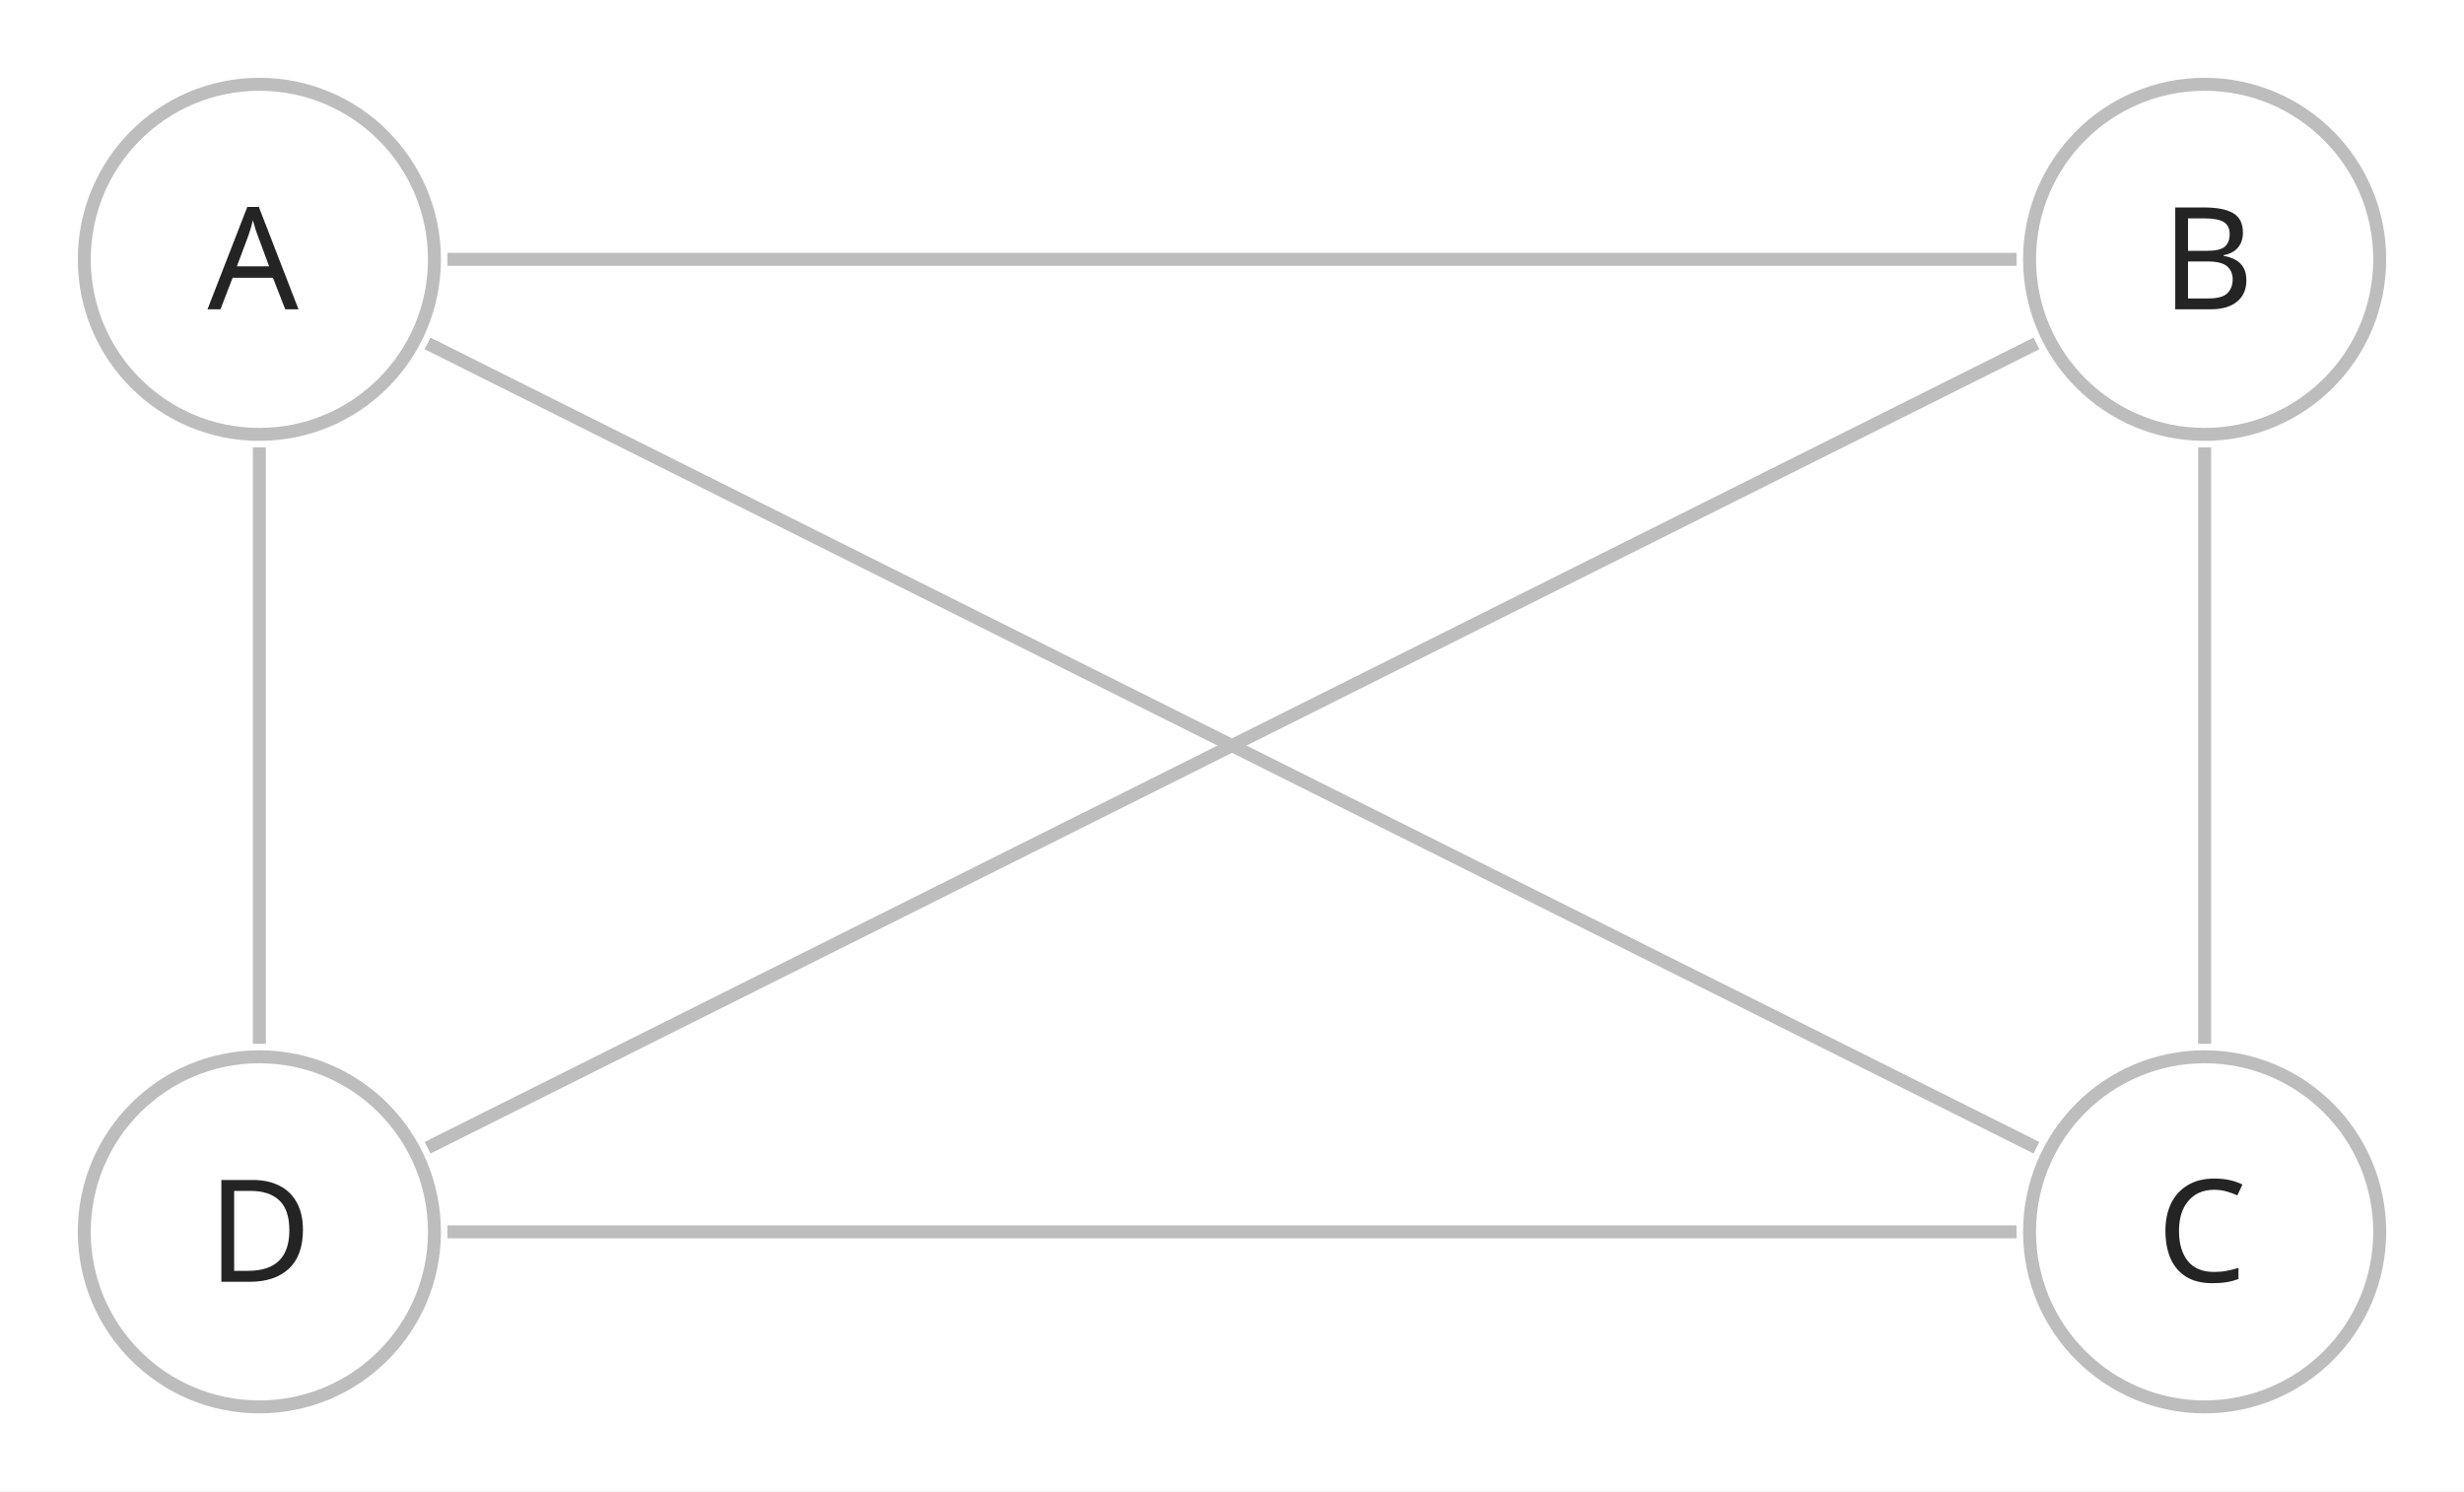
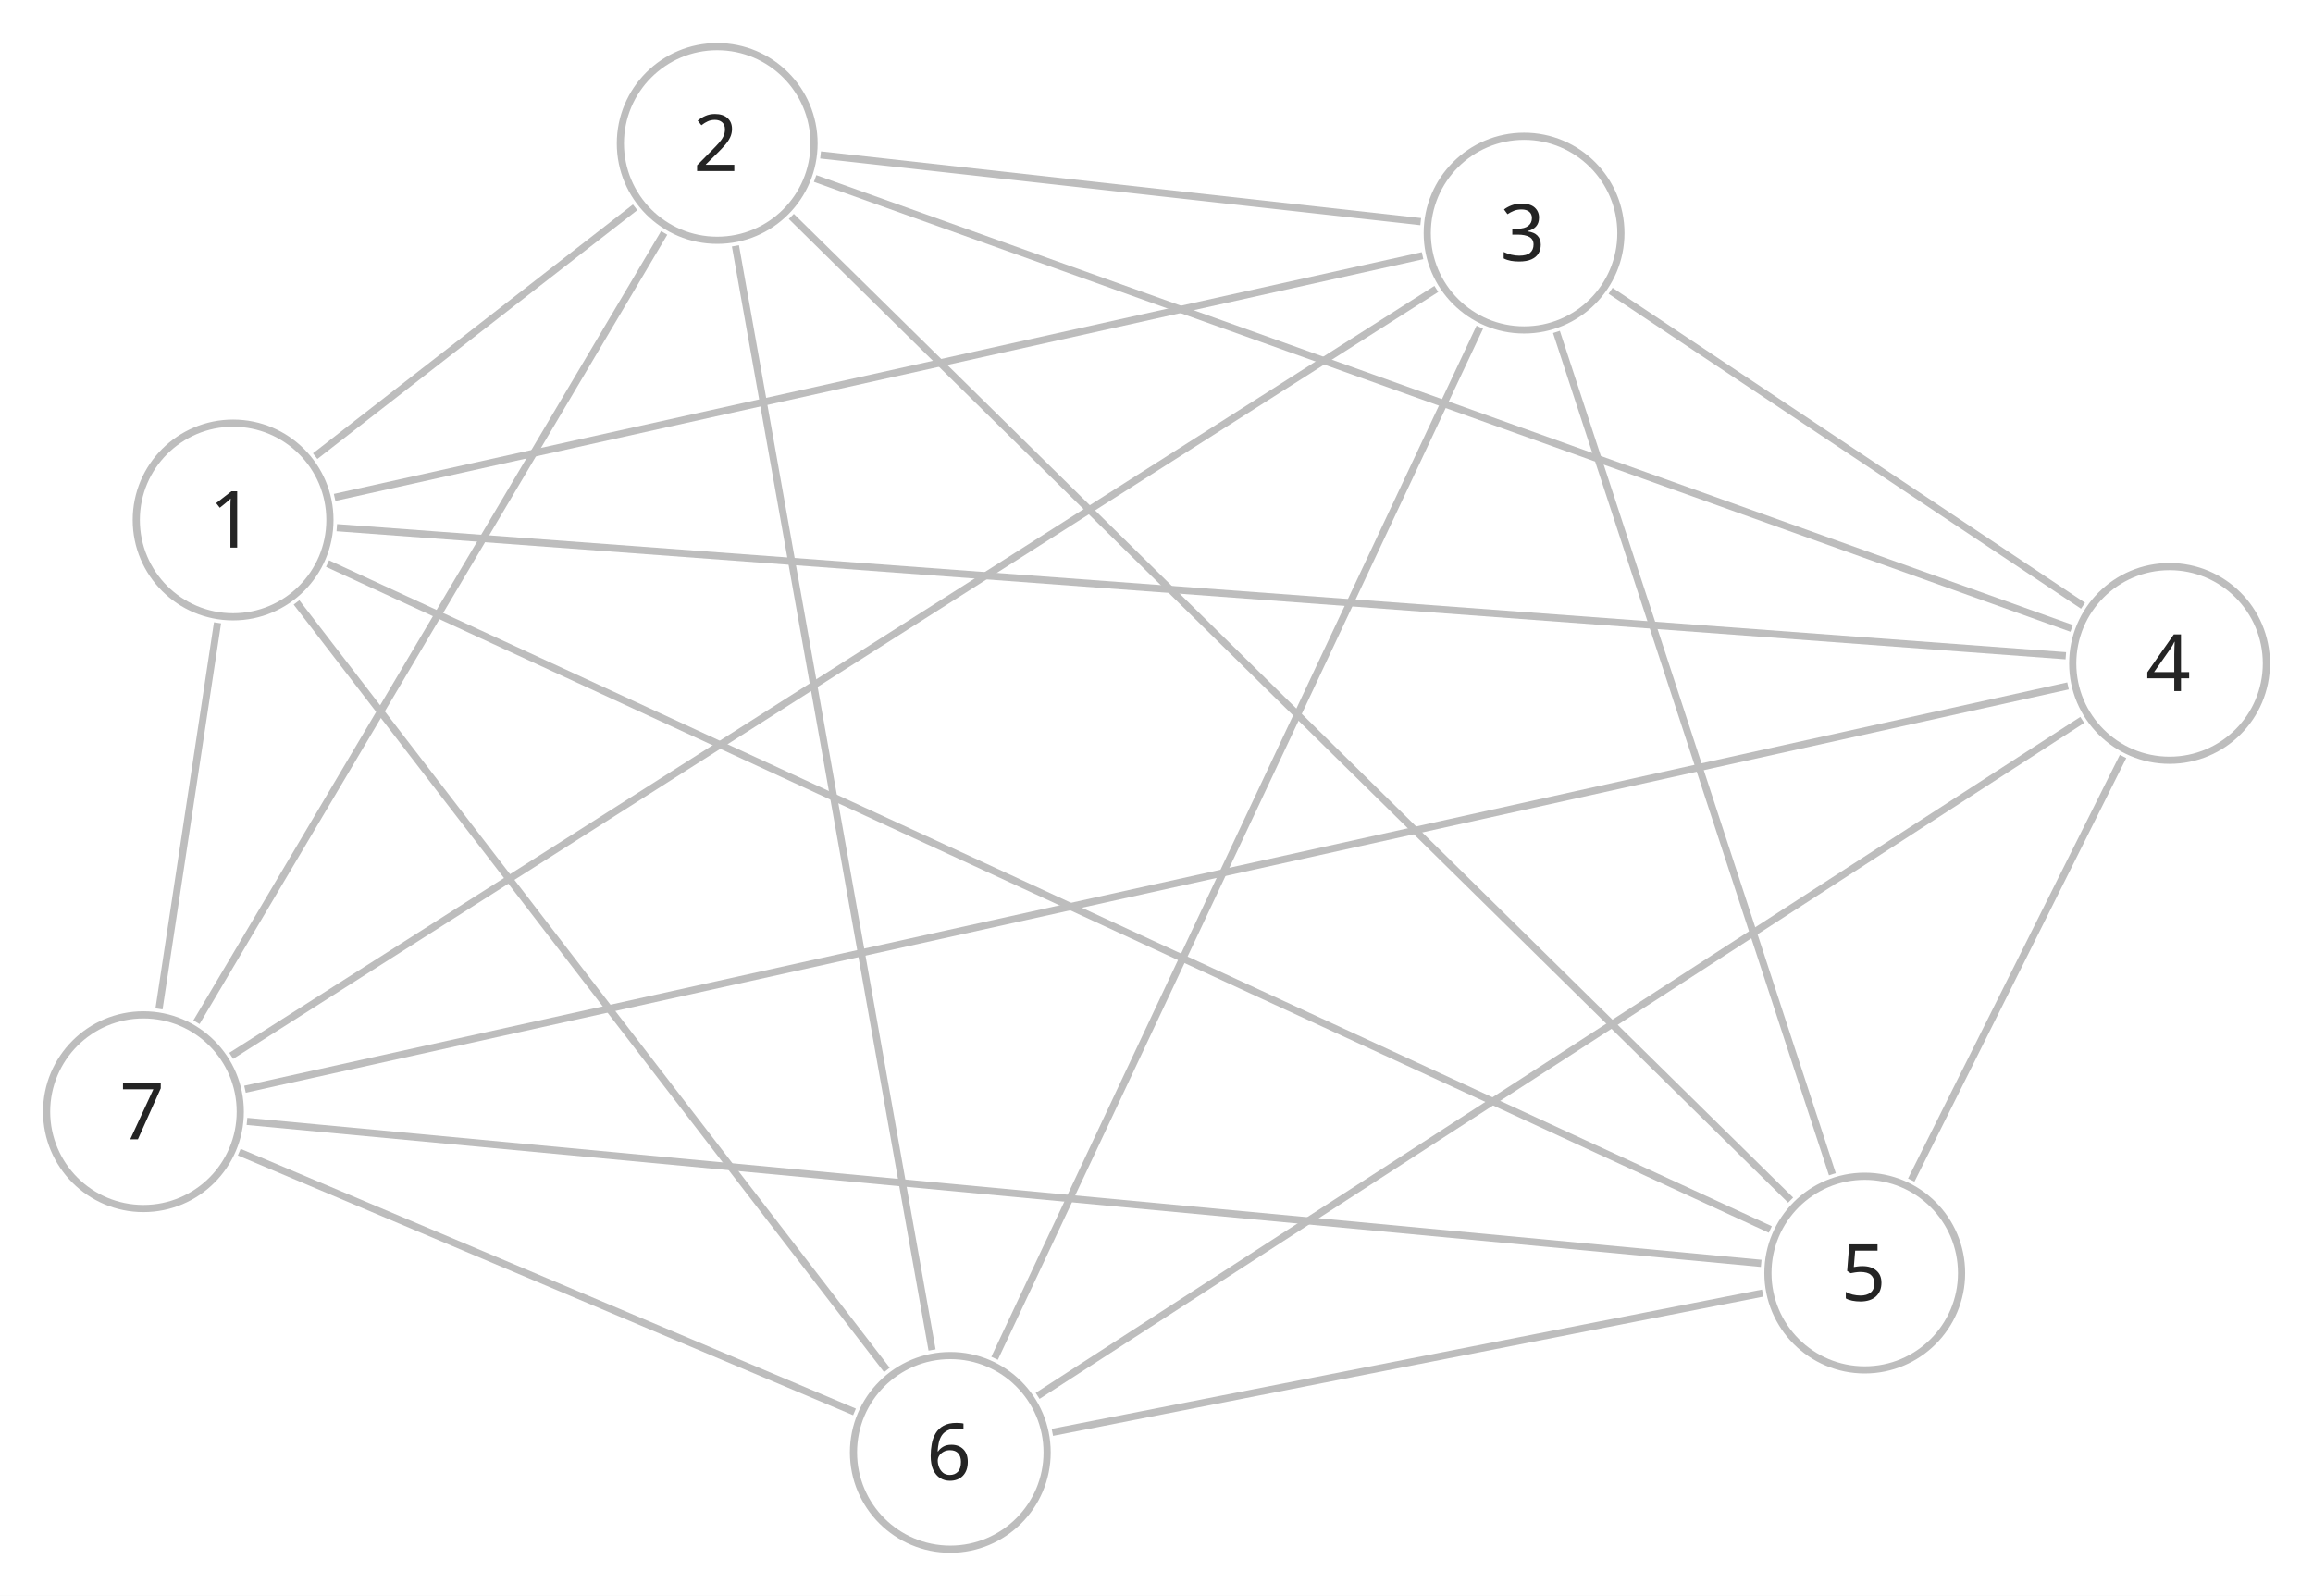
- <svg xmlns="http://www.w3.org/2000/svg" width="380" height="230" viewBox="290 90 380 230" role="img" aria-label="네 정점의 모든 쌍을 여섯 간선으로 연결한 구조." font-family="Nanum Gothic, sans-serif">
-   <rect x="290" y="90" width="380" height="230" fill="white" />
+ <svg xmlns="http://www.w3.org/2000/svg" width="645" height="445" viewBox="15 -10 645 445" role="img" aria-label="정점 7개의 모든 쌍을 21개 간선으로 연결한 완전 그래프 K7." font-family="Nanum Gothic, sans-serif">
+   <rect x="15" y="-10" width="645" height="445" fill="white" />
  <g>
-     <line x1="359.0" y1="130.0" x2="601.0" y2="130.0" stroke="#bdbdbd" stroke-width="2" />
-     <line x1="630.0" y1="159.0" x2="630.0" y2="251.0" stroke="#bdbdbd" stroke-width="2" />
-     <line x1="601.0" y1="280.0" x2="359.0" y2="280.0" stroke="#bdbdbd" stroke-width="2" />
-     <line x1="330.0" y1="251.0" x2="330.0" y2="159.0" stroke="#bdbdbd" stroke-width="2" />
-     <line x1="355.938" y1="142.969" x2="604.062" y2="267.031" stroke="#bdbdbd" stroke-width="2" />
-     <line x1="604.062" y1="142.969" x2="355.938" y2="267.031" stroke="#bdbdbd" stroke-width="2" />
-     <circle cx="330" cy="130" r="27" fill="white" stroke="#bdbdbd" stroke-width="2" />
-     <text x="322.00" y="137.70" font-size="22" fill="#242424">A</text>
-     <circle cx="630" cy="130" r="27" fill="white" stroke="#bdbdbd" stroke-width="2" />
-     <text x="623.33" y="137.70" font-size="22" fill="#242424">B</text>
-     <circle cx="630" cy="280" r="27" fill="white" stroke="#bdbdbd" stroke-width="2" />
-     <text x="622.61" y="287.70" font-size="22" fill="#242424">C</text>
-     <circle cx="330" cy="280" r="27" fill="white" stroke="#bdbdbd" stroke-width="2" />
-     <text x="322.00" y="287.70" font-size="22" fill="#242424">D</text>
+     <line x1="102.891" y1="117.196" x2="192.109" y2="47.804" stroke="#bdbdbd" stroke-width="2" />
+     <line x1="108.309" y1="128.709" x2="411.691" y2="61.291" stroke="#bdbdbd" stroke-width="2" />
+     <line x1="108.921" y1="137.142" x2="591.079" y2="172.858" stroke="#bdbdbd" stroke-width="2" />
+     <line x1="106.331" y1="147.153" x2="508.669" y2="332.847" stroke="#bdbdbd" stroke-width="2" />
+     <line x1="97.682" y1="157.986" x2="262.318" y2="372.014" stroke="#bdbdbd" stroke-width="2" />
+     <line x1="75.656" y1="163.673" x2="59.344" y2="271.327" stroke="#bdbdbd" stroke-width="2" />
+     <line x1="243.823" y1="33.203" x2="411.177" y2="51.797" stroke="#bdbdbd" stroke-width="2" />
+     <line x1="242.303" y1="39.775" x2="592.697" y2="165.225" stroke="#bdbdbd" stroke-width="2" />
+     <line x1="235.667" y1="50.344" x2="514.333" y2="324.656" stroke="#bdbdbd" stroke-width="2" />
+     <line x1="220.084" y1="58.551" x2="274.916" y2="366.449" stroke="#bdbdbd" stroke-width="2" />
+     <line x1="200.216" y1="54.948" x2="69.784" y2="275.052" stroke="#bdbdbd" stroke-width="2" />
+     <line x1="464.129" y1="71.086" x2="595.871" y2="158.914" stroke="#bdbdbd" stroke-width="2" />
+     <line x1="449.028" y1="82.559" x2="525.972" y2="317.441" stroke="#bdbdbd" stroke-width="2" />
+     <line x1="427.652" y1="81.24" x2="292.348" y2="368.76" stroke="#bdbdbd" stroke-width="2" />
+     <line x1="415.534" y1="70.569" x2="79.466" y2="284.431" stroke="#bdbdbd" stroke-width="2" />
+     <line x1="607.031" y1="200.938" x2="547.969" y2="319.062" stroke="#bdbdbd" stroke-width="2" />
+     <line x1="595.652" y1="190.754" x2="304.348" y2="379.246" stroke="#bdbdbd" stroke-width="2" />
+     <line x1="591.685" y1="181.264" x2="83.315" y2="293.736" stroke="#bdbdbd" stroke-width="2" />
+     <line x1="506.542" y1="350.58" x2="308.458" y2="389.42" stroke="#bdbdbd" stroke-width="2" />
+     <line x1="506.127" y1="342.293" x2="83.873" y2="302.707" stroke="#bdbdbd" stroke-width="2" />
+     <line x1="253.284" y1="383.72" x2="81.716" y2="311.28" stroke="#bdbdbd" stroke-width="2" />
+     <circle cx="80" cy="135" r="27" fill="white" stroke="#bdbdbd" stroke-width="2" />
+     <text x="73.33" y="142.70" font-size="22" fill="#242424">1</text>
+     <circle cx="215" cy="30" r="27" fill="white" stroke="#bdbdbd" stroke-width="2" />
+     <text x="208.33" y="37.70" font-size="22" fill="#242424">2</text>
+     <circle cx="440" cy="55" r="27" fill="white" stroke="#bdbdbd" stroke-width="2" />
+     <text x="433.33" y="62.70" font-size="22" fill="#242424">3</text>
+     <circle cx="620" cy="175" r="27" fill="white" stroke="#bdbdbd" stroke-width="2" />
+     <text x="613.33" y="182.70" font-size="22" fill="#242424">4</text>
+     <circle cx="535" cy="345" r="27" fill="white" stroke="#bdbdbd" stroke-width="2" />
+     <text x="528.33" y="352.70" font-size="22" fill="#242424">5</text>
+     <circle cx="280" cy="395" r="27" fill="white" stroke="#bdbdbd" stroke-width="2" />
+     <text x="273.33" y="402.70" font-size="22" fill="#242424">6</text>
+     <circle cx="55" cy="300" r="27" fill="white" stroke="#bdbdbd" stroke-width="2" />
+     <text x="48.33" y="307.70" font-size="22" fill="#242424">7</text>
  </g>
</svg>
